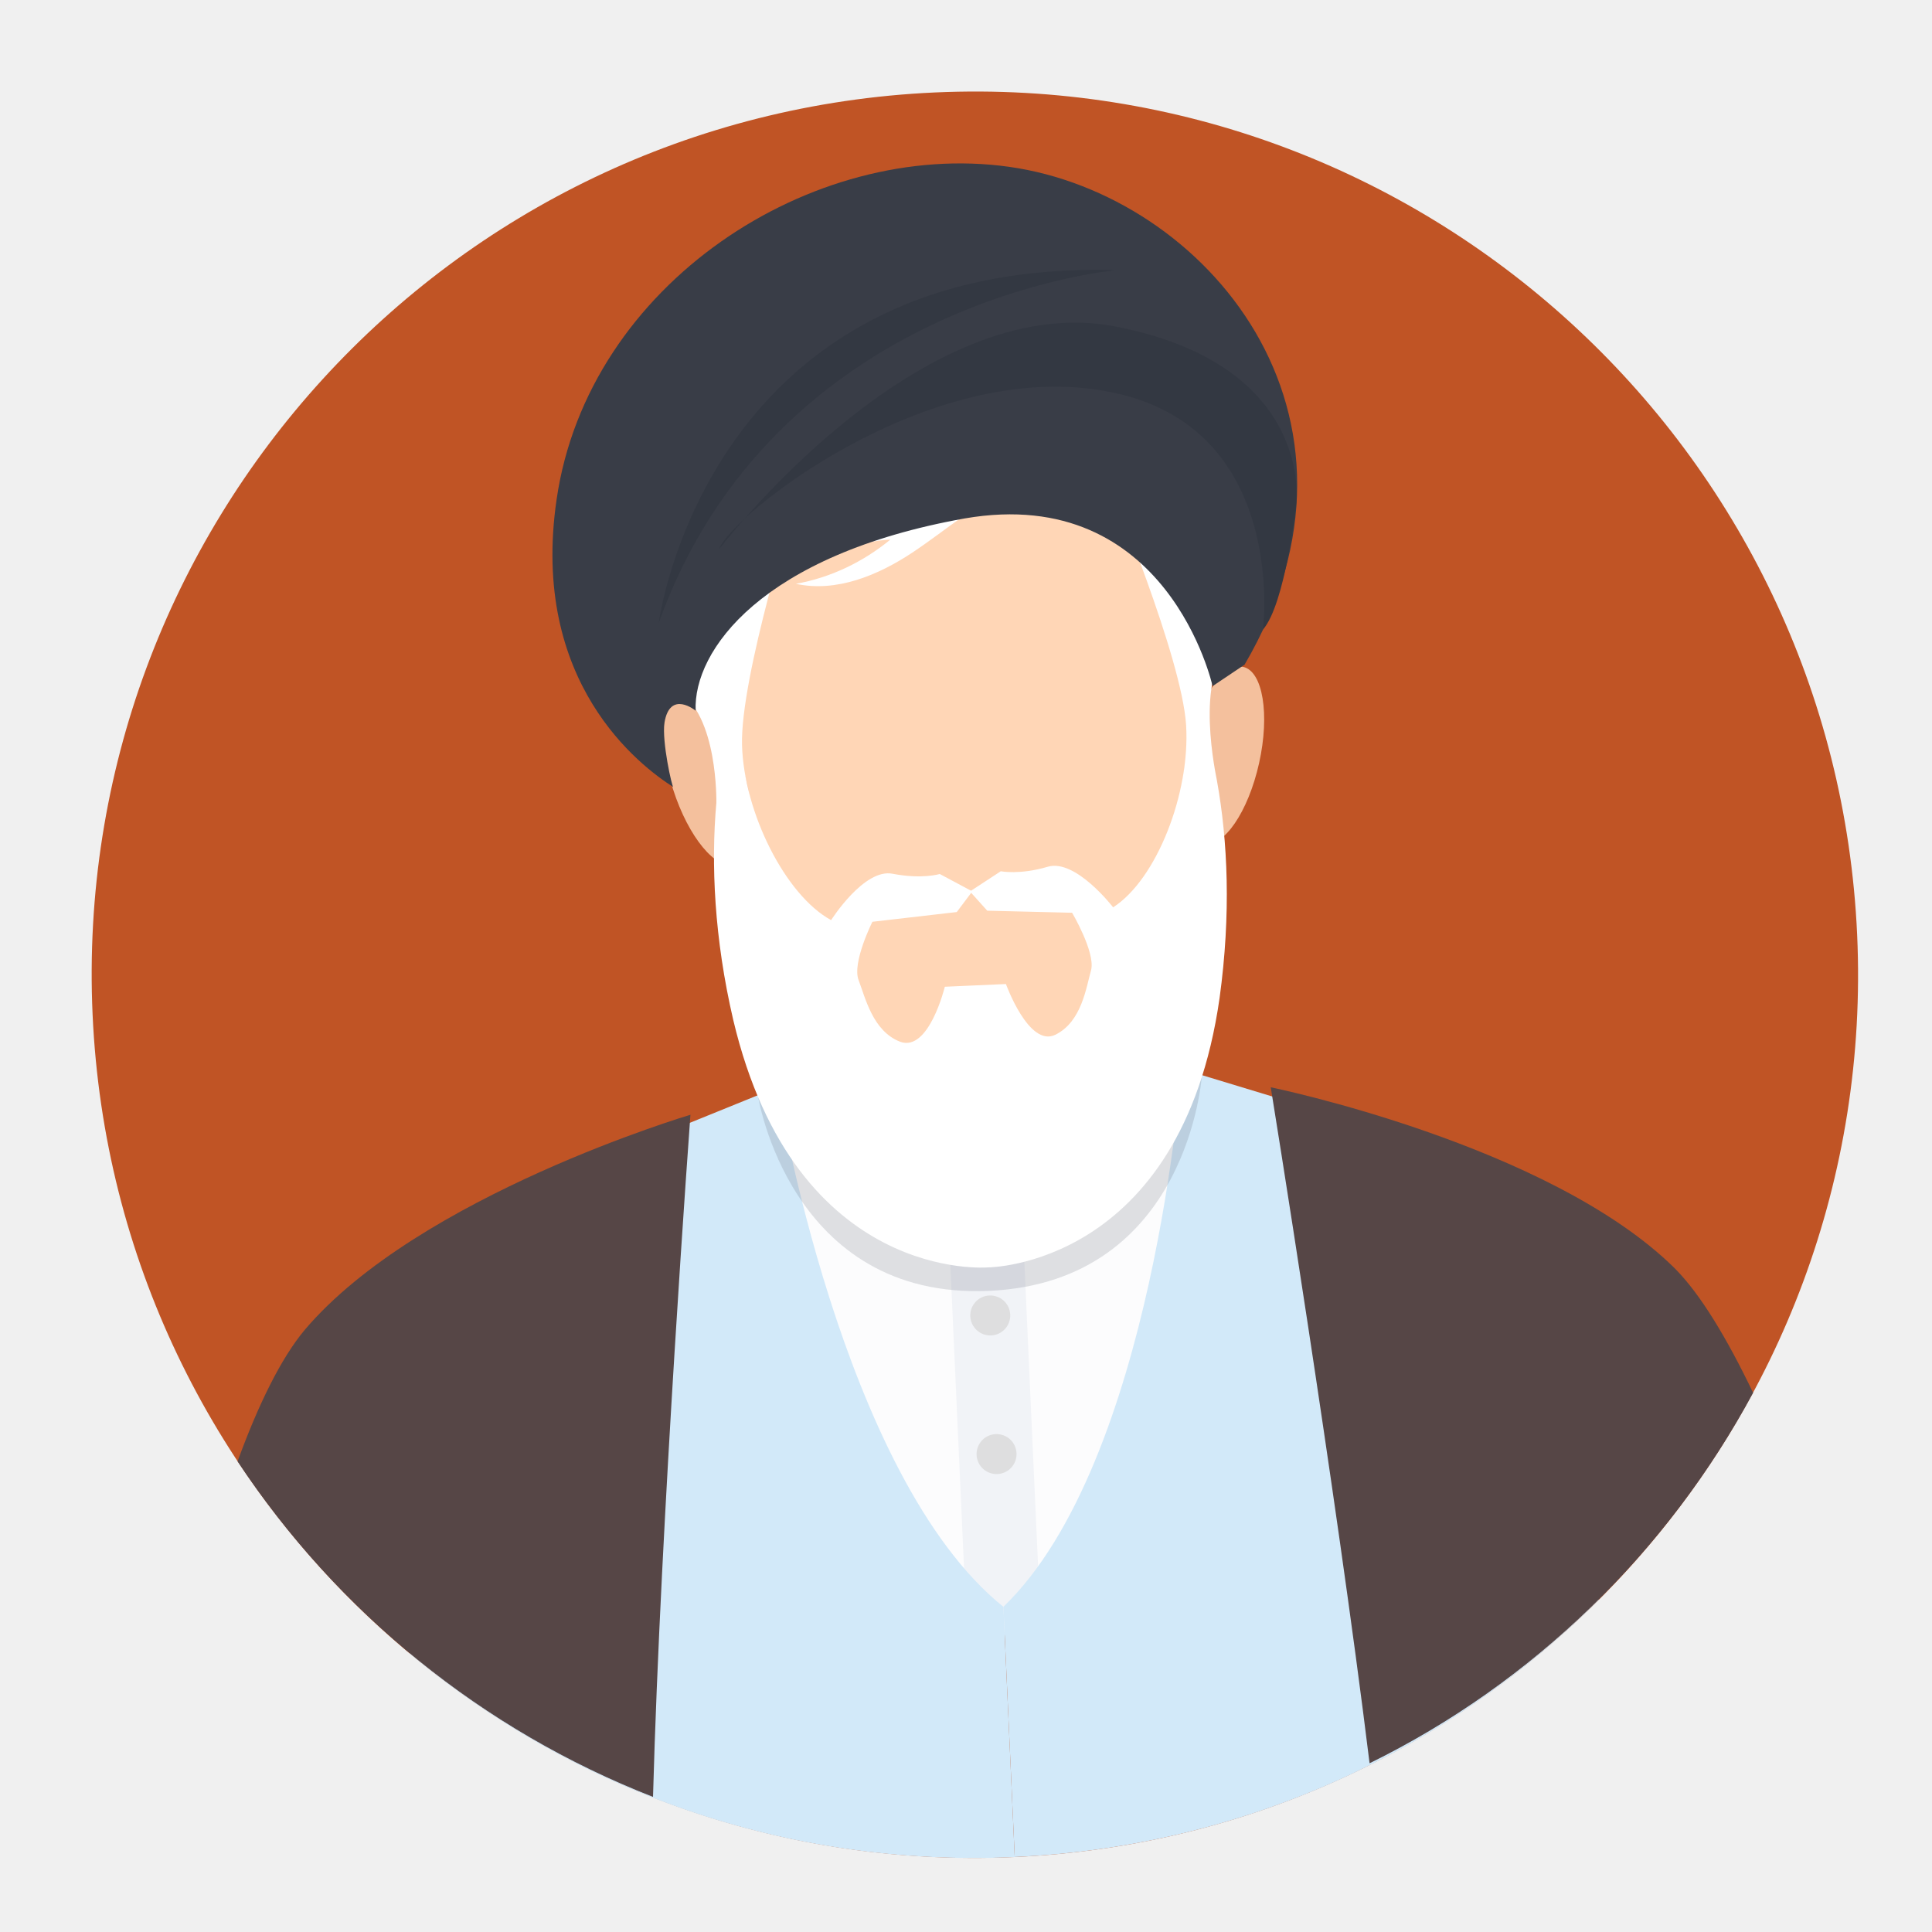
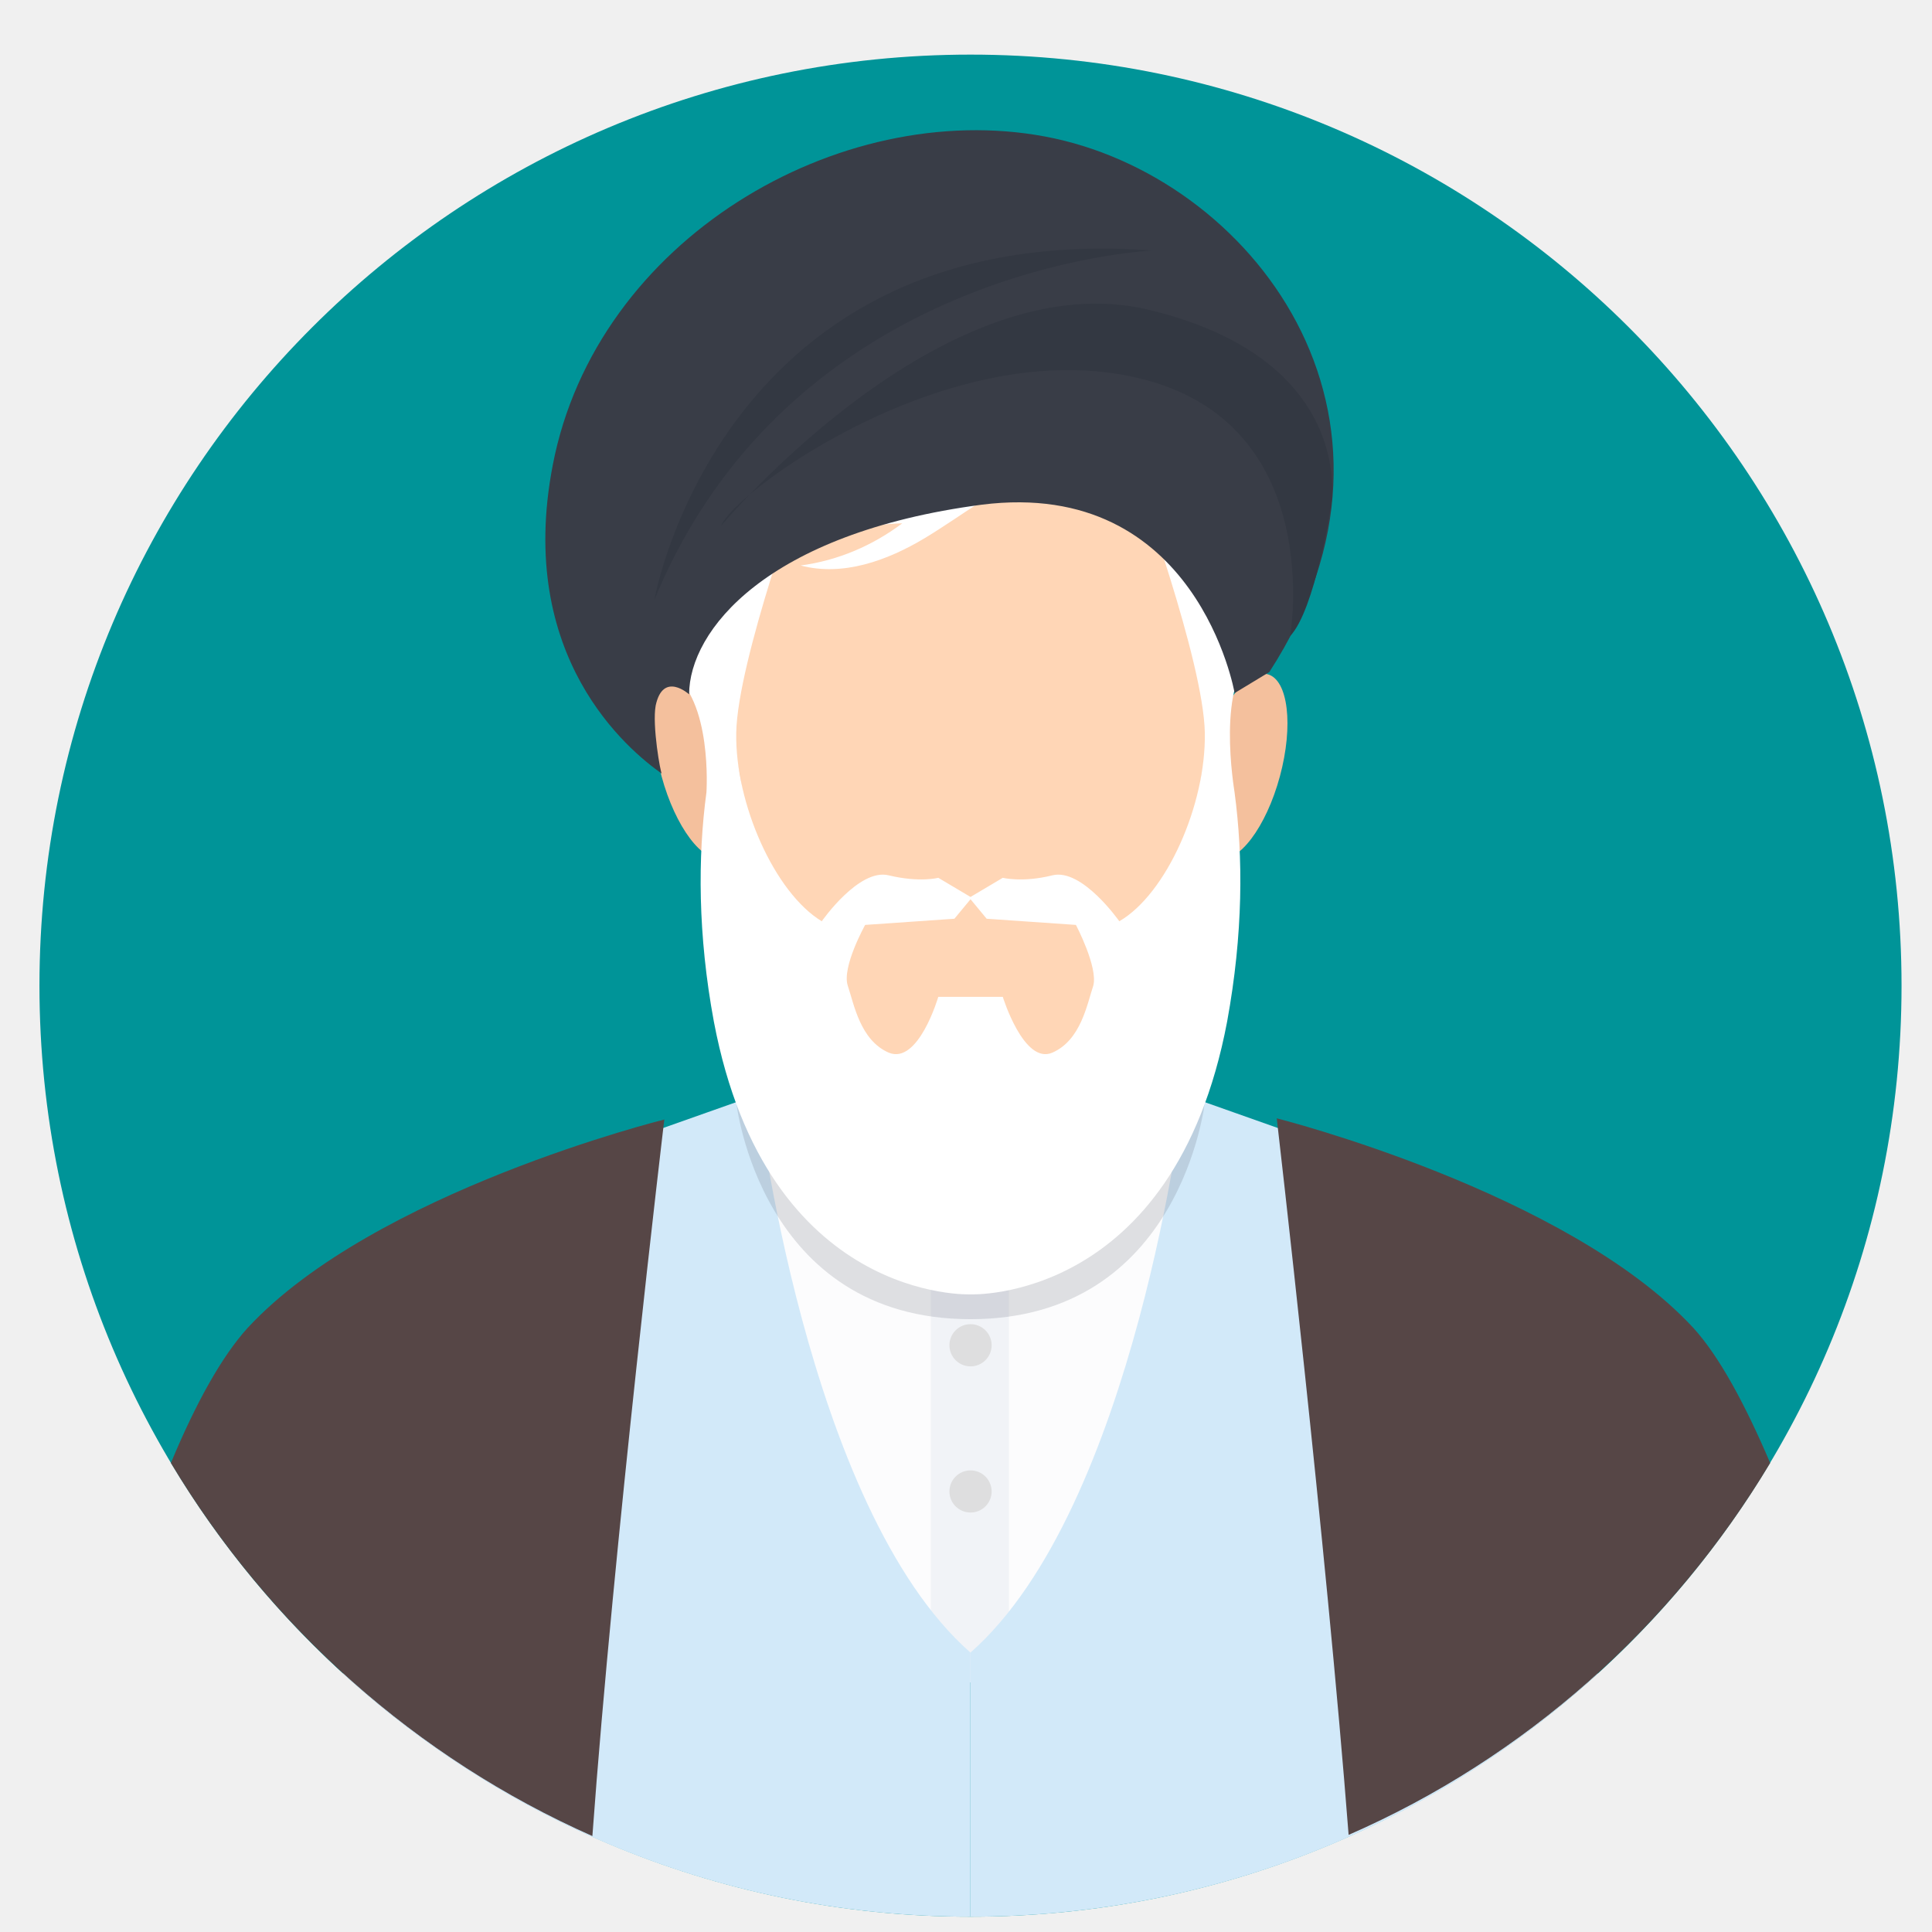
- <svg xmlns="http://www.w3.org/2000/svg" width="27" height="27" viewBox="0 0 27 27" fill="none">
-   <path d="M14.182 25.952C20.991 25.644 26.262 19.874 25.954 13.064C25.646 6.255 19.876 0.984 13.066 1.292C6.256 1.6 0.986 7.37 1.294 14.18C1.602 20.99 7.372 26.26 14.182 25.952Z" fill="#C05425" />
-   <path d="M10.56 15.373L16.816 15.09L17.16 22.692L10.904 22.975L10.56 15.373Z" fill="#FCFCFD" />
-   <path d="M13.248 16.945L14.282 16.898L14.55 22.826L13.516 22.872L13.248 16.945Z" fill="#F1F3F7" />
-   <path d="M10.865 15.195L7.941 16.381L5.728 23.111C8.002 25.015 10.98 26.098 14.181 25.953L14.023 22.456C11.753 20.634 10.865 15.195 10.865 15.195Z" fill="#D2E9F9" />
-   <path d="M4.257 18.587C3.929 18.98 3.613 19.62 3.32 20.423C4.715 22.532 6.748 24.183 9.126 25.112C9.231 21.258 9.649 15.579 9.649 15.579C9.649 15.579 5.85 16.706 4.257 18.587Z" fill="#564646" />
-   <path d="M19.532 15.855L16.513 14.939C16.513 14.939 16.12 20.435 14.023 22.455L14.181 25.952C17.383 25.807 20.25 24.46 22.343 22.358L19.532 15.855Z" fill="#D2E9F9" />
-   <path d="M24.5 19.464C24.137 18.707 23.763 18.082 23.401 17.721C21.645 15.99 17.759 15.195 17.759 15.195C17.759 15.195 18.672 20.83 19.14 24.642C21.426 23.519 23.301 21.69 24.5 19.464Z" fill="#564646" />
-   <path d="M13.733 16.036C15.555 15.953 16.921 13.409 16.783 10.354C16.644 7.298 15.055 4.887 13.232 4.97C11.41 5.052 10.044 7.596 10.182 10.652C10.321 13.708 11.91 16.118 13.733 16.036Z" fill="#FFD6B6" />
-   <path d="M10.277 12.083C10.545 11.998 10.59 11.389 10.377 10.723C10.165 10.057 9.775 9.587 9.507 9.673C9.239 9.759 9.194 10.368 9.407 11.033C9.62 11.699 10.009 12.169 10.277 12.083Z" fill="#F4C09D" />
-   <path d="M17.374 9.32C17.099 9.259 16.753 9.762 16.602 10.444C16.45 11.126 16.549 11.729 16.824 11.79C17.099 11.851 17.444 11.348 17.596 10.665C17.748 9.983 17.648 9.381 17.374 9.32Z" fill="#F4C09D" />
-   <path d="M14.627 6.701C14.478 6.691 14.348 6.73 14.203 6.786C13.67 7.007 13.227 7.406 12.748 7.724C12.269 8.041 11.688 8.282 11.123 8.159C11.612 8.071 12.063 7.853 12.444 7.54C11.706 7.59 10.997 7.918 10.461 8.436C10.571 7.97 10.73 7.469 11.111 7.173C11.27 7.05 11.463 6.959 11.641 6.885C12.272 6.643 12.941 6.53 13.616 6.549L14.627 6.701Z" fill="white" />
-   <path d="M13.852 18.663C14.006 18.656 14.125 18.525 14.118 18.371C14.111 18.217 13.981 18.098 13.826 18.105C13.672 18.111 13.553 18.242 13.56 18.396C13.567 18.55 13.698 18.67 13.852 18.663Z" fill="#DEDEDF" />
-   <path d="M13.94 20.6C14.094 20.593 14.213 20.463 14.206 20.309C14.199 20.154 14.069 20.035 13.914 20.042C13.76 20.049 13.641 20.18 13.648 20.334C13.655 20.488 13.786 20.607 13.94 20.6Z" fill="#DEDEDF" />
-   <path opacity="0.2" d="M10.591 15.307C10.591 15.307 11.033 18.166 13.824 18.04C16.615 17.913 16.797 15.026 16.797 15.026L10.591 15.307Z" fill="#646B79" />
-   <path d="M17.217 9.035L15.521 6.809C15.521 6.809 16.516 9.182 16.576 10.134C16.635 11.085 16.163 12.291 15.556 12.68C15.556 12.68 15.031 11.997 14.642 12.113C14.252 12.229 13.986 12.176 13.986 12.176L13.555 12.458L13.797 12.727L14.983 12.756C14.983 12.756 15.304 13.3 15.25 13.55C15.179 13.8 15.118 14.28 14.748 14.461C14.378 14.642 14.058 13.752 14.058 13.752L13.204 13.79C13.204 13.79 12.982 14.705 12.581 14.559C12.196 14.412 12.092 13.939 11.999 13.697C11.905 13.454 12.192 12.882 12.192 12.882L13.371 12.746L13.588 12.457L13.133 12.214C13.133 12.214 12.889 12.291 12.475 12.211C12.076 12.13 11.615 12.859 11.615 12.859C10.974 12.509 10.396 11.351 10.37 10.414C10.343 9.461 11.12 7.008 11.12 7.008L9.463 9.649C10.038 9.985 10.011 11.22 10.011 11.22C9.935 12.079 9.982 13.114 10.247 14.253C11.122 17.948 13.809 17.712 13.809 17.712C13.809 17.712 16.507 17.705 17.044 13.946C17.205 12.77 17.159 11.752 17.006 10.904C17.005 10.887 16.675 9.422 17.217 9.035Z" fill="white" />
-   <path d="M9.286 10.1C9.363 9.636 9.722 9.932 9.722 9.932C9.685 9.095 10.644 7.752 13.483 7.245C16.324 6.755 16.946 9.589 16.946 9.589L17.393 9.289C19.439 5.791 16.849 2.716 14.1 2.331C11.352 1.945 8.218 3.962 7.779 6.977C7.402 9.544 8.951 10.707 9.409 10.999C9.392 11 9.248 10.365 9.286 10.1Z" fill="#393D47" />
-   <path d="M17.65 8.799C17.65 8.799 18.015 5.953 15.493 5.474C12.953 4.981 10.177 7.245 10.048 7.678C10.048 7.678 12.827 4.016 15.6 4.565C18.388 5.113 18.114 7.05 18.114 7.05C18.114 7.05 17.963 8.439 17.65 8.799Z" fill="#333842" />
-   <path d="M15.597 3.776C15.597 3.776 10.828 4.189 9.206 8.704C9.206 8.704 9.864 3.607 15.597 3.776Z" fill="#333842" />
+ <svg xmlns="http://www.w3.org/2000/svg" width="26" height="26" viewBox="0 0 26 26" fill="none">
+   <path d="M13.061 25.794C19.98 25.794 25.59 20.184 25.59 13.265C25.59 6.345 19.98 0.735 13.061 0.735C6.141 0.735 0.531 6.345 0.531 13.265C0.531 20.184 6.141 25.794 13.061 25.794Z" fill="#009498" />
+   <path d="M9.875 14.9H16.231V22.625H9.875V14.9Z" fill="#FCFCFD" />
+   <path d="M12.527 16.618H13.578V22.641H12.527V16.618Z" fill="#F1F3F7" />
+   <path d="M10.191 14.732L7.171 15.8L4.618 22.524C6.837 24.559 9.807 25.794 13.06 25.794V22.24C10.841 20.288 10.191 14.732 10.191 14.732Z" fill="#D2E9F9" />
+   <path d="M3.334 17.869C2.984 18.253 2.633 18.887 2.3 19.688C3.618 21.89 5.603 23.659 7.972 24.709C8.256 20.806 8.94 15.066 8.94 15.066C8.94 15.066 5.036 16.034 3.334 17.869Z" fill="#564646" />
+   <path d="M18.949 15.8L15.93 14.732C15.93 14.732 15.279 20.288 13.06 22.24V25.794C16.313 25.794 19.283 24.559 21.502 22.524L18.949 15.8Z" fill="#D2E9F9" />
+   <path d="M23.822 19.688C23.488 18.904 23.138 18.253 22.787 17.869C21.086 16.034 17.182 15.05 17.182 15.05C17.182 15.05 17.849 20.806 18.149 24.693C20.518 23.659 22.504 21.89 23.822 19.688Z" fill="#564646" />
+   <path d="M13.061 15.717C14.913 15.717 16.414 13.2 16.414 10.095C16.414 6.99 14.913 4.473 13.061 4.473C11.209 4.473 9.708 6.99 9.708 10.095C9.708 13.2 11.209 15.717 13.061 15.717Z" fill="#FFD6B6" />
+   <path d="M9.737 11.551C10.013 11.477 10.086 10.861 9.901 10.177C9.716 9.492 9.342 8.997 9.066 9.072C8.791 9.147 8.717 9.762 8.903 10.447C9.088 11.131 9.461 11.626 9.737 11.551Z" fill="#F4C09D" />
+   <path d="M17.06 9.074C16.785 9 16.411 9.494 16.226 10.179C16.041 10.864 16.114 11.479 16.39 11.553C16.665 11.628 17.039 11.133 17.224 10.449C17.409 9.764 17.336 9.149 17.06 9.074Z" fill="#F4C09D" />
+   <path d="M14.395 6.292C14.245 6.276 14.111 6.309 13.961 6.359C13.41 6.559 12.943 6.943 12.443 7.243C11.942 7.544 11.342 7.761 10.774 7.61C11.275 7.544 11.742 7.343 12.142 7.043C11.392 7.06 10.658 7.36 10.09 7.861C10.224 7.394 10.407 6.893 10.808 6.609C10.975 6.493 11.175 6.409 11.358 6.342C12.009 6.126 12.693 6.042 13.377 6.092L14.395 6.292Z" fill="white" />
+   <path d="M13.061 18.388C13.218 18.388 13.345 18.261 13.345 18.104C13.345 17.947 13.218 17.82 13.061 17.82C12.904 17.82 12.777 17.947 12.777 18.104C12.777 18.261 12.904 18.388 13.061 18.388Z" fill="#DEDEDF" />
+   <path d="M13.061 20.355C13.218 20.355 13.345 20.228 13.345 20.072C13.345 19.915 13.218 19.788 13.061 19.788C12.904 19.788 12.777 19.915 12.777 20.072C12.777 20.228 12.904 20.355 13.061 20.355Z" fill="#DEDEDF" />
+   <path opacity="0.2" d="M9.908 14.833C9.908 14.833 10.225 17.753 13.061 17.753C15.897 17.753 16.214 14.833 16.214 14.833H9.908Z" fill="#646B79" />
+   <path d="M16.915 8.777L15.296 6.441C15.296 6.441 16.197 8.894 16.214 9.862C16.231 10.829 15.697 12.03 15.063 12.398C15.063 12.398 14.562 11.68 14.162 11.78C13.762 11.88 13.495 11.813 13.495 11.813L13.044 12.081L13.278 12.364L14.479 12.447C14.479 12.447 14.779 13.015 14.713 13.265C14.629 13.515 14.546 13.999 14.162 14.166C13.778 14.333 13.495 13.415 13.495 13.415H12.627C12.627 13.415 12.36 14.333 11.96 14.166C11.576 13.999 11.493 13.515 11.409 13.265C11.326 13.015 11.643 12.447 11.643 12.447L12.844 12.364L13.078 12.081L12.627 11.813C12.627 11.813 12.377 11.88 11.96 11.78C11.559 11.68 11.059 12.398 11.059 12.398C10.425 12.014 9.891 10.812 9.908 9.862C9.924 8.894 10.825 6.441 10.825 6.441L9.023 9.044C9.591 9.411 9.507 10.662 9.507 10.662C9.39 11.53 9.39 12.581 9.607 13.749C10.325 17.536 13.061 17.419 13.061 17.419C13.061 17.419 15.797 17.536 16.514 13.749C16.731 12.564 16.731 11.53 16.614 10.662C16.614 10.646 16.348 9.144 16.915 8.777Z" fill="white" />
+   <path d="M8.824 9.494C8.924 9.027 9.274 9.344 9.274 9.344C9.274 8.493 10.308 7.175 13.211 6.792C16.114 6.425 16.615 9.327 16.615 9.327L17.082 9.044C19.318 5.59 16.832 2.354 14.062 1.837C11.293 1.319 8.023 3.221 7.439 6.258C6.938 8.844 8.457 10.095 8.907 10.412C8.89 10.412 8.774 9.761 8.824 9.494Z" fill="#393D47" />
+   <path d="M17.362 8.56C17.362 8.56 17.863 5.691 15.327 5.09C12.774 4.473 9.855 6.642 9.705 7.076C9.705 7.076 12.691 3.489 15.477 4.173C18.28 4.857 17.913 6.809 17.913 6.809C17.913 6.809 17.696 8.21 17.362 8.56Z" fill="#333842" />
+   <path d="M15.511 3.372C15.511 3.372 10.657 3.572 8.805 8.076C8.805 8.076 9.706 2.938 15.511 3.372Z" fill="#333842" />
</svg>
